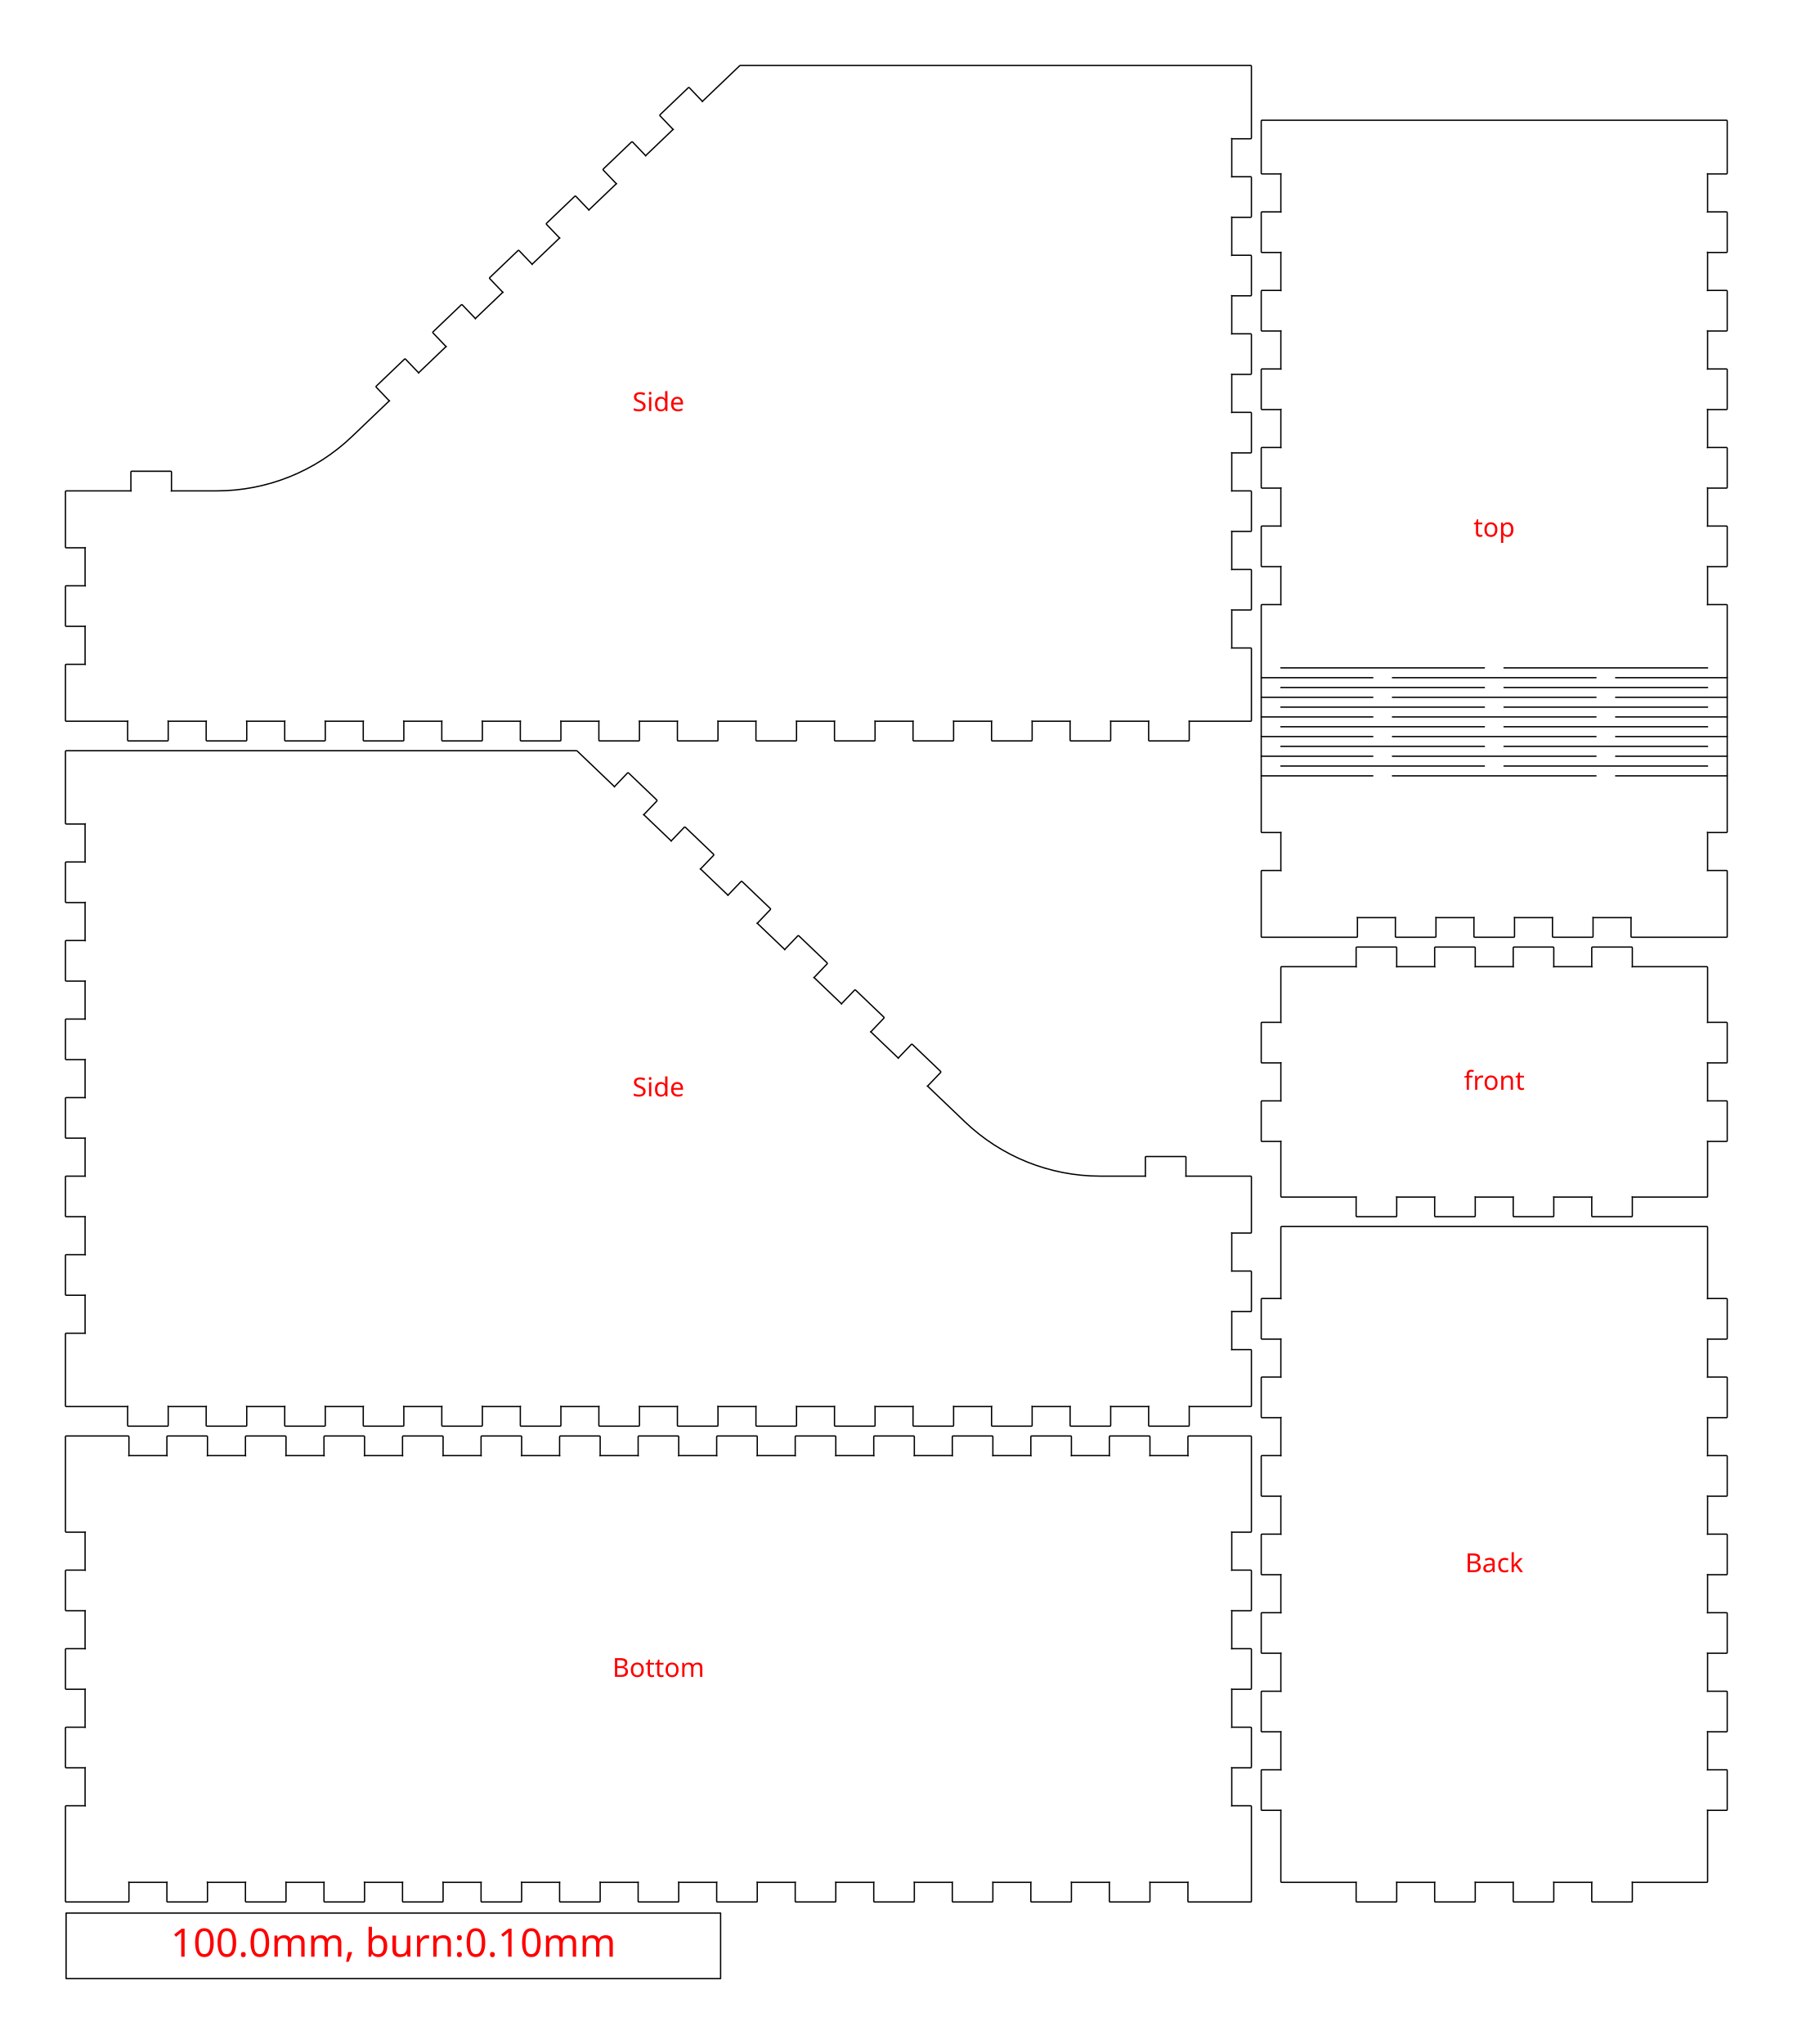
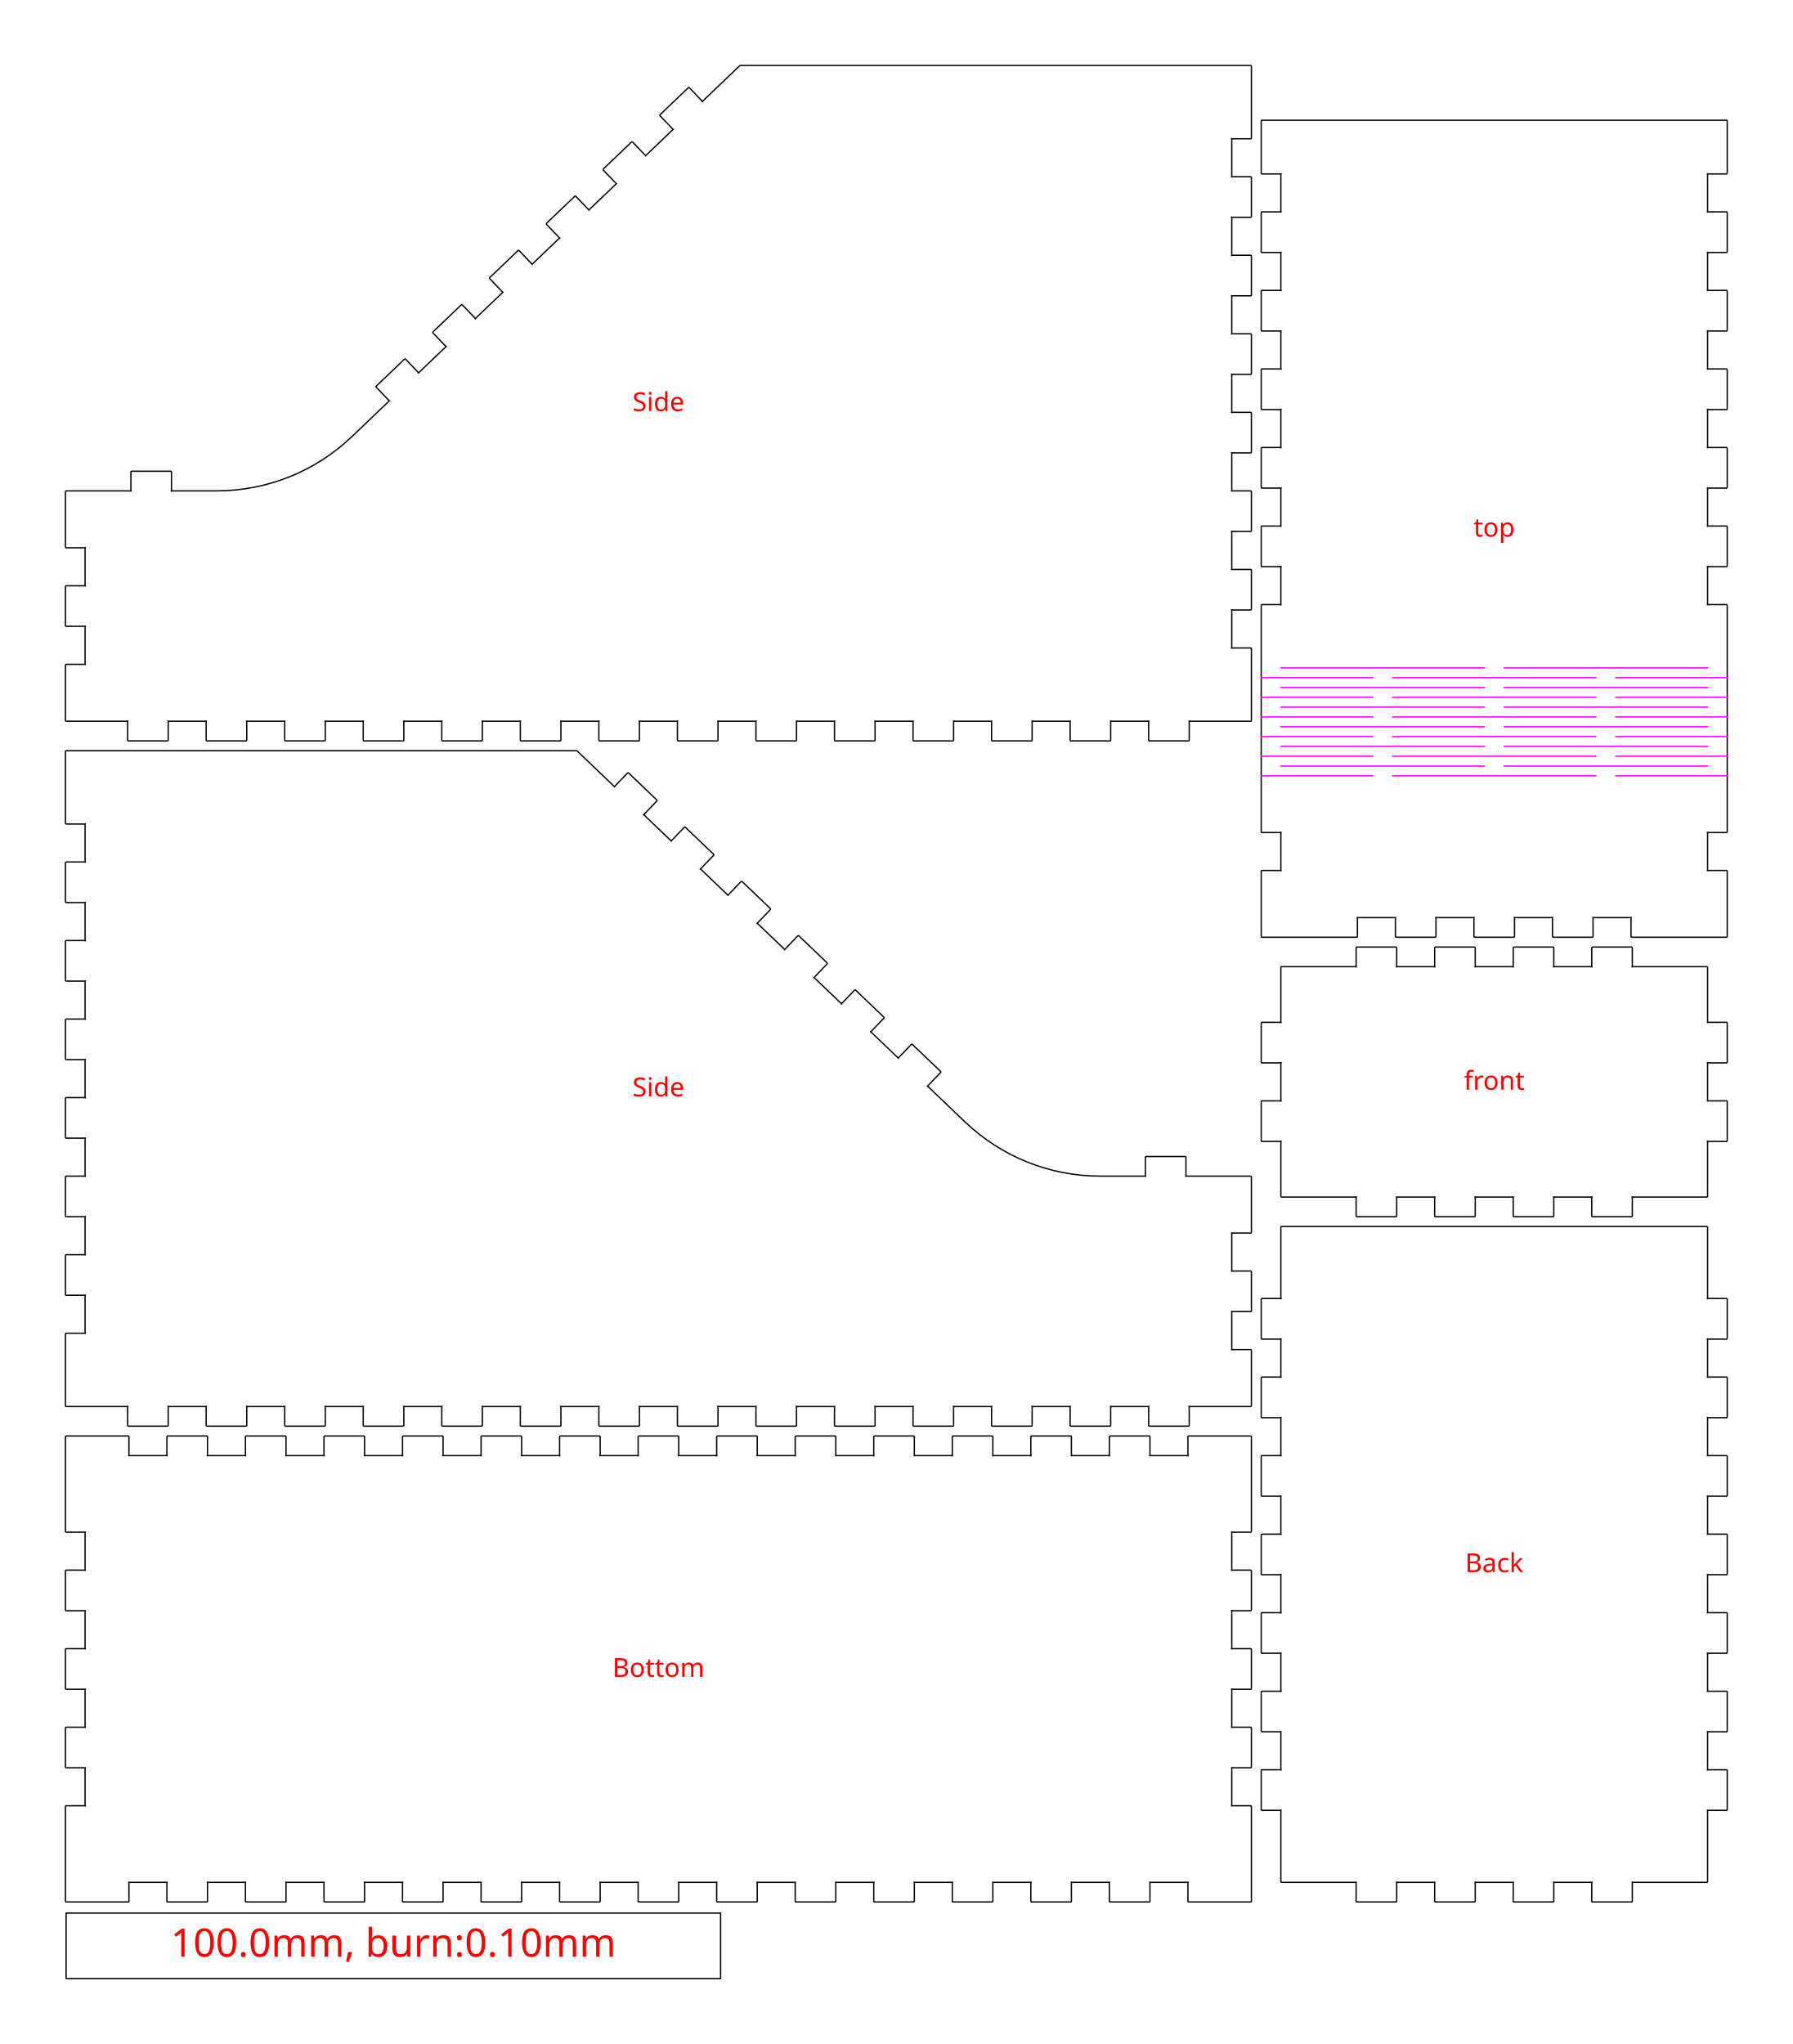
<svg xmlns="http://www.w3.org/2000/svg" height="312.30mm" viewBox="0.0 0.0 273.90 312.30" width="273.90mm">
  <g id="p-0" style="fill:none;stroke-linecap:round;stroke-linejoin:round;">
    <path d="M 10.100 302.300 H 110.100 V 292.300 H 10.100 V 302.300 Z" stroke="rgb(0,0,0)" stroke-width="0.20" />
    <text dominant-baseline="hanging" font-size="6px" style="font-family: sans-serif ; font-weight: normal; font-style: normal; fill: rgb(255,0,0)" text-anchor="middle" transform="matrix( 1.000 0.000 0.000 1.000 60.100 294.300 )">100.0mm, burn:0.10mm</text>
  </g>
  <g id="p-1" style="fill:none;stroke-linecap:round;stroke-linejoin:round;">
    <path d="M 13.100 290.600 H 19.600 C 19.655 290.600 19.700 290.555 19.700 290.500 V 287.600 C 19.700 287.500 19.600 287.600 19.700 287.600 H 25.500 C 25.600 287.600 25.500 287.500 25.500 287.600 V 290.500 C 25.500 290.555 25.545 290.600 25.600 290.600 H 31.600 C 31.655 290.600 31.700 290.555 31.700 290.500 V 287.600 C 31.700 287.500 31.600 287.600 31.700 287.600 H 37.500 C 37.600 287.600 37.500 287.500 37.500 287.600 V 290.500 C 37.500 290.555 37.545 290.600 37.600 290.600 H 43.600 C 43.655 290.600 43.700 290.555 43.700 290.500 V 287.600 C 43.700 287.500 43.600 287.600 43.700 287.600 H 49.500 C 49.600 287.600 49.500 287.500 49.500 287.600 V 290.500 C 49.500 290.555 49.545 290.600 49.600 290.600 H 55.600 C 55.655 290.600 55.700 290.555 55.700 290.500 V 287.600 C 55.700 287.500 55.600 287.600 55.700 287.600 H 61.500 C 61.600 287.600 61.500 287.500 61.500 287.600 V 290.500 C 61.500 290.555 61.545 290.600 61.600 290.600 H 67.600 C 67.655 290.600 67.700 290.555 67.700 290.500 V 287.600 C 67.700 287.500 67.600 287.600 67.700 287.600 H 73.500 C 73.600 287.600 73.500 287.500 73.500 287.600 V 290.500 C 73.500 290.555 73.545 290.600 73.600 290.600 H 79.600 C 79.655 290.600 79.700 290.555 79.700 290.500 V 287.600 C 79.700 287.500 79.600 287.600 79.700 287.600 H 85.500 C 85.600 287.600 85.500 287.500 85.500 287.600 V 290.500 C 85.500 290.555 85.545 290.600 85.600 290.600 H 91.600 C 91.655 290.600 91.700 290.555 91.700 290.500 V 287.600 C 91.700 287.500 91.600 287.600 91.700 287.600 H 97.500 C 97.600 287.600 97.500 287.500 97.500 287.600 V 290.500 C 97.500 290.555 97.545 290.600 97.600 290.600 H 103.600 C 103.655 290.600 103.700 290.555 103.700 290.500 V 287.600 C 103.700 287.500 103.600 287.600 103.700 287.600 H 109.500 C 109.600 287.600 109.500 287.500 109.500 287.600 V 290.500 C 109.500 290.555 109.545 290.600 109.600 290.600 H 115.600 C 115.655 290.600 115.700 290.555 115.700 290.500 V 287.600 C 115.700 287.500 115.600 287.600 115.700 287.600 H 121.500 C 121.600 287.600 121.500 287.500 121.500 287.600 V 290.500 C 121.500 290.555 121.545 290.600 121.600 290.600 H 127.600 C 127.655 290.600 127.700 290.555 127.700 290.500 V 287.600 C 127.700 287.500 127.600 287.600 127.700 287.600 H 133.500 C 133.600 287.600 133.500 287.500 133.500 287.600 V 290.500 C 133.500 290.555 133.545 290.600 133.600 290.600 H 139.600 C 139.655 290.600 139.700 290.555 139.700 290.500 V 287.600 C 139.700 287.500 139.600 287.600 139.700 287.600 H 145.500 C 145.600 287.600 145.500 287.500 145.500 287.600 V 290.500 C 145.500 290.555 145.545 290.600 145.600 290.600 H 151.600 C 151.655 290.600 151.700 290.555 151.700 290.500 V 287.600 C 151.700 287.500 151.600 287.600 151.700 287.600 H 157.500 C 157.600 287.600 157.500 287.500 157.500 287.600 V 290.500 C 157.500 290.555 157.545 290.600 157.600 290.600 H 163.600 C 163.655 290.600 163.700 290.555 163.700 290.500 V 287.600 C 163.700 287.500 163.600 287.600 163.700 287.600 H 169.500 C 169.600 287.600 169.500 287.500 169.500 287.600 V 290.500 C 169.500 290.555 169.545 290.600 169.600 290.600 H 175.600 C 175.655 290.600 175.700 290.555 175.700 290.500 V 287.600 C 175.700 287.500 175.600 287.600 175.700 287.600 H 181.500 C 181.600 287.600 181.500 287.500 181.500 287.600 V 290.500 C 181.500 290.555 181.545 290.600 181.600 290.600 H 188.100 H 191.100 C 191.155 290.600 191.200 290.555 191.200 290.500 V 287.500 V 276.000 C 191.200 275.945 191.155 275.900 191.100 275.900 H 188.200 C 188.100 275.900 188.200 276.000 188.200 275.900 V 270.100 C 188.200 270.000 188.100 270.100 188.200 270.100 H 191.100 C 191.155 270.100 191.200 270.055 191.200 270.000 V 264.000 C 191.200 263.945 191.155 263.900 191.100 263.900 H 188.200 C 188.100 263.900 188.200 264.000 188.200 263.900 V 258.100 C 188.200 258.000 188.100 258.100 188.200 258.100 H 191.100 C 191.155 258.100 191.200 258.055 191.200 258.000 V 252.000 C 191.200 251.945 191.155 251.900 191.100 251.900 H 188.200 C 188.100 251.900 188.200 252.000 188.200 251.900 V 246.100 C 188.200 246.000 188.100 246.100 188.200 246.100 H 191.100 C 191.155 246.100 191.200 246.055 191.200 246.000 V 240.000 C 191.200 239.945 191.155 239.900 191.100 239.900 H 188.200 C 188.100 239.900 188.200 240.000 188.200 239.900 V 234.100 C 188.200 234.000 188.100 234.100 188.200 234.100 H 191.100 C 191.155 234.100 191.200 234.055 191.200 234.000 V 222.500 V 219.500 C 191.200 219.445 191.155 219.400 191.100 219.400 H 188.100 H 181.600 C 181.545 219.400 181.500 219.445 181.500 219.500 V 222.400 C 181.500 222.500 181.600 222.400 181.500 222.400 H 175.700 C 175.600 222.400 175.700 222.500 175.700 222.400 V 219.500 C 175.700 219.445 175.655 219.400 175.600 219.400 H 169.600 C 169.545 219.400 169.500 219.445 169.500 219.500 V 222.400 C 169.500 222.500 169.600 222.400 169.500 222.400 H 163.700 C 163.600 222.400 163.700 222.500 163.700 222.400 V 219.500 C 163.700 219.445 163.655 219.400 163.600 219.400 H 157.600 C 157.545 219.400 157.500 219.445 157.500 219.500 V 222.400 C 157.500 222.500 157.600 222.400 157.500 222.400 H 151.700 C 151.600 222.400 151.700 222.500 151.700 222.400 V 219.500 C 151.700 219.445 151.655 219.400 151.600 219.400 H 145.600 C 145.545 219.400 145.500 219.445 145.500 219.500 V 222.400 C 145.500 222.500 145.600 222.400 145.500 222.400 H 139.700 C 139.600 222.400 139.700 222.500 139.700 222.400 V 219.500 C 139.700 219.445 139.655 219.400 139.600 219.400 H 133.600 C 133.545 219.400 133.500 219.445 133.500 219.500 V 222.400 C 133.500 222.500 133.600 222.400 133.500 222.400 H 127.700 C 127.600 222.400 127.700 222.500 127.700 222.400 V 219.500 C 127.700 219.445 127.655 219.400 127.600 219.400 H 121.600 C 121.545 219.400 121.500 219.445 121.500 219.500 V 222.400 C 121.500 222.500 121.600 222.400 121.500 222.400 H 115.700 C 115.600 222.400 115.700 222.500 115.700 222.400 V 219.500 C 115.700 219.445 115.655 219.400 115.600 219.400 H 109.600 C 109.545 219.400 109.500 219.445 109.500 219.500 V 222.400 C 109.500 222.500 109.600 222.400 109.500 222.400 H 103.700 C 103.600 222.400 103.700 222.500 103.700 222.400 V 219.500 C 103.700 219.445 103.655 219.400 103.600 219.400 H 97.600 C 97.545 219.400 97.500 219.445 97.500 219.500 V 222.400 C 97.500 222.500 97.600 222.400 97.500 222.400 H 91.700 C 91.600 222.400 91.700 222.500 91.700 222.400 V 219.500 C 91.700 219.445 91.655 219.400 91.600 219.400 H 85.600 C 85.545 219.400 85.500 219.445 85.500 219.500 V 222.400 C 85.500 222.500 85.600 222.400 85.500 222.400 H 79.700 C 79.600 222.400 79.700 222.500 79.700 222.400 V 219.500 C 79.700 219.445 79.655 219.400 79.600 219.400 H 73.600 C 73.545 219.400 73.500 219.445 73.500 219.500 V 222.400 C 73.500 222.500 73.600 222.400 73.500 222.400 H 67.700 C 67.600 222.400 67.700 222.500 67.700 222.400 V 219.500 C 67.700 219.445 67.655 219.400 67.600 219.400 H 61.600 C 61.545 219.400 61.500 219.445 61.500 219.500 V 222.400 C 61.500 222.500 61.600 222.400 61.500 222.400 H 55.700 C 55.600 222.400 55.700 222.500 55.700 222.400 V 219.500 C 55.700 219.445 55.655 219.400 55.600 219.400 H 49.600 C 49.545 219.400 49.500 219.445 49.500 219.500 V 222.400 C 49.500 222.500 49.600 222.400 49.500 222.400 H 43.700 C 43.600 222.400 43.700 222.500 43.700 222.400 V 219.500 C 43.700 219.445 43.655 219.400 43.600 219.400 H 37.600 C 37.545 219.400 37.500 219.445 37.500 219.500 V 222.400 C 37.500 222.500 37.600 222.400 37.500 222.400 H 31.700 C 31.600 222.400 31.700 222.500 31.700 222.400 V 219.500 C 31.700 219.445 31.655 219.400 31.600 219.400 H 25.600 C 25.545 219.400 25.500 219.445 25.500 219.500 V 222.400 C 25.500 222.500 25.600 222.400 25.500 222.400 H 19.700 C 19.600 222.400 19.700 222.500 19.700 222.400 V 219.500 C 19.700 219.445 19.655 219.400 19.600 219.400 H 13.100 H 10.100 C 10.045 219.400 10.000 219.445 10.000 219.500 V 222.500 V 234.000 C 10.000 234.055 10.045 234.100 10.100 234.100 H 13.000 C 13.100 234.100 13.000 234.000 13.000 234.100 V 239.900 C 13.000 240.000 13.100 239.900 13.000 239.900 H 10.100 C 10.045 239.900 10.000 239.945 10.000 240.000 V 246.000 C 10.000 246.055 10.045 246.100 10.100 246.100 H 13.000 C 13.100 246.100 13.000 246.000 13.000 246.100 V 251.900 C 13.000 252.000 13.100 251.900 13.000 251.900 H 10.100 C 10.045 251.900 10.000 251.945 10.000 252.000 V 258.000 C 10.000 258.055 10.045 258.100 10.100 258.100 H 13.000 C 13.100 258.100 13.000 258.000 13.000 258.100 V 263.900 C 13.000 264.000 13.100 263.900 13.000 263.900 H 10.100 C 10.045 263.900 10.000 263.945 10.000 264.000 V 270.000 C 10.000 270.055 10.045 270.100 10.100 270.100 H 13.000 C 13.100 270.100 13.000 270.000 13.000 270.100 V 275.900 C 13.000 276.000 13.100 275.900 13.000 275.900 H 10.100 C 10.045 275.900 10.000 275.945 10.000 276.000 V 287.500 V 290.500 C 10.000 290.555 10.045 290.600 10.100 290.600 H 13.100 Z" stroke="rgb(0,0,0)" stroke-width="0.20" />
    <text dominant-baseline="hanging" font-size="4px" style="font-family: sans-serif ; font-weight: normal; font-style: normal; fill: rgb(255,0,0)" text-anchor="middle" transform="matrix( 1.000 0.000 0.000 1.000 100.600 253.100 )">Bottom</text>
  </g>
  <g id="p-2" style="fill:none;stroke-linecap:round;stroke-linejoin:round;">
    <path d="M 13.100 214.900 H 19.500 C 19.600 214.900 19.500 214.800 19.500 214.900 V 217.800 C 19.500 217.855 19.545 217.900 19.600 217.900 H 25.600 C 25.655 217.900 25.700 217.855 25.700 217.800 V 214.900 C 25.700 214.800 25.600 214.900 25.700 214.900 H 31.500 C 31.600 214.900 31.500 214.800 31.500 214.900 V 217.800 C 31.500 217.855 31.545 217.900 31.600 217.900 H 37.600 C 37.655 217.900 37.700 217.855 37.700 217.800 V 214.900 C 37.700 214.800 37.600 214.900 37.700 214.900 H 43.500 C 43.600 214.900 43.500 214.800 43.500 214.900 V 217.800 C 43.500 217.855 43.545 217.900 43.600 217.900 H 49.600 C 49.655 217.900 49.700 217.855 49.700 217.800 V 214.900 C 49.700 214.800 49.600 214.900 49.700 214.900 H 55.500 C 55.600 214.900 55.500 214.800 55.500 214.900 V 217.800 C 55.500 217.855 55.545 217.900 55.600 217.900 H 61.600 C 61.655 217.900 61.700 217.855 61.700 217.800 V 214.900 C 61.700 214.800 61.600 214.900 61.700 214.900 H 67.500 C 67.600 214.900 67.500 214.800 67.500 214.900 V 217.800 C 67.500 217.855 67.545 217.900 67.600 217.900 H 73.600 C 73.655 217.900 73.700 217.855 73.700 217.800 V 214.900 C 73.700 214.800 73.600 214.900 73.700 214.900 H 79.500 C 79.600 214.900 79.500 214.800 79.500 214.900 V 217.800 C 79.500 217.855 79.545 217.900 79.600 217.900 H 85.600 C 85.655 217.900 85.700 217.855 85.700 217.800 V 214.900 C 85.700 214.800 85.600 214.900 85.700 214.900 H 91.500 C 91.600 214.900 91.500 214.800 91.500 214.900 V 217.800 C 91.500 217.855 91.545 217.900 91.600 217.900 H 97.600 C 97.655 217.900 97.700 217.855 97.700 217.800 V 214.900 C 97.700 214.800 97.600 214.900 97.700 214.900 H 103.500 C 103.600 214.900 103.500 214.800 103.500 214.900 V 217.800 C 103.500 217.855 103.545 217.900 103.600 217.900 H 109.600 C 109.655 217.900 109.700 217.855 109.700 217.800 V 214.900 C 109.700 214.800 109.600 214.900 109.700 214.900 H 115.500 C 115.600 214.900 115.500 214.800 115.500 214.900 V 217.800 C 115.500 217.855 115.545 217.900 115.600 217.900 H 121.600 C 121.655 217.900 121.700 217.855 121.700 217.800 V 214.900 C 121.700 214.800 121.600 214.900 121.700 214.900 H 127.500 C 127.600 214.900 127.500 214.800 127.500 214.900 V 217.800 C 127.500 217.855 127.545 217.900 127.600 217.900 H 133.600 C 133.655 217.900 133.700 217.855 133.700 217.800 V 214.900 C 133.700 214.800 133.600 214.900 133.700 214.900 H 139.500 C 139.600 214.900 139.500 214.800 139.500 214.900 V 217.800 C 139.500 217.855 139.545 217.900 139.600 217.900 H 145.600 C 145.655 217.900 145.700 217.855 145.700 217.800 V 214.900 C 145.700 214.800 145.600 214.900 145.700 214.900 H 151.500 C 151.600 214.900 151.500 214.800 151.500 214.900 V 217.800 C 151.500 217.855 151.545 217.900 151.600 217.900 H 157.600 C 157.655 217.900 157.700 217.855 157.700 217.800 V 214.900 C 157.700 214.800 157.600 214.900 157.700 214.900 H 163.500 C 163.600 214.900 163.500 214.800 163.500 214.900 V 217.800 C 163.500 217.855 163.545 217.900 163.600 217.900 H 169.600 C 169.655 217.900 169.700 217.855 169.700 217.800 V 214.900 C 169.700 214.800 169.600 214.900 169.700 214.900 H 175.500 C 175.600 214.900 175.500 214.800 175.500 214.900 V 217.800 C 175.500 217.855 175.545 217.900 175.600 217.900 H 181.600 C 181.655 217.900 181.700 217.855 181.700 217.800 V 214.900 C 181.700 214.800 181.600 214.900 181.700 214.900 H 188.100 H 191.100 C 191.155 214.900 191.200 214.855 191.200 214.800 V 206.300 C 191.200 206.245 191.155 206.200 191.100 206.200 H 188.200 C 188.100 206.200 188.200 206.300 188.200 206.200 V 200.400 C 188.200 200.300 188.100 200.400 188.200 200.400 H 191.100 C 191.155 200.400 191.200 200.355 191.200 200.300 V 194.300 C 191.200 194.245 191.155 194.200 191.100 194.200 H 188.200 C 188.100 194.200 188.200 194.300 188.200 194.200 V 188.400 C 188.200 188.300 188.100 188.400 188.200 188.400 H 191.100 C 191.155 188.400 191.200 188.355 191.200 188.300 V 179.800 C 191.200 179.745 191.155 179.700 191.100 179.700 H 188.100 H 181.200 C 181.100 179.700 181.200 179.800 181.200 179.700 V 176.800 C 181.200 176.745 181.155 176.700 181.100 176.700 H 175.100 C 175.045 176.700 175.000 176.745 175.000 176.800 V 179.700 C 175.000 179.800 175.100 179.700 175.000 179.700 H 168.100 C 164.286 179.700 160.506 178.970 156.966 177.550 C 153.426 176.129 150.190 174.045 147.434 171.408 L 141.722 165.946 C 141.650 165.877 141.653 166.018 141.722 165.946 L 143.727 163.850 C 143.765 163.810 143.764 163.747 143.724 163.709 L 139.388 159.562 C 139.348 159.524 139.284 159.525 139.246 159.565 L 137.242 161.661 C 137.173 161.733 137.314 161.730 137.242 161.661 L 133.050 157.652 C 132.978 157.583 132.981 157.724 133.050 157.652 L 135.055 155.556 C 135.093 155.516 135.091 155.453 135.051 155.415 L 130.715 151.268 C 130.675 151.229 130.612 151.231 130.574 151.271 L 128.570 153.367 C 128.500 153.439 128.642 153.436 128.570 153.367 L 124.378 149.358 C 124.306 149.289 124.309 149.430 124.378 149.358 L 126.382 147.262 C 126.421 147.222 126.419 147.159 126.379 147.121 L 122.043 142.974 C 122.003 142.935 121.940 142.937 121.902 142.977 L 119.897 145.072 C 119.828 145.145 119.970 145.142 119.897 145.072 L 115.706 141.064 C 115.633 140.995 115.637 141.136 115.706 141.064 L 117.710 138.968 C 117.748 138.928 117.747 138.865 117.707 138.826 L 113.371 134.679 C 113.331 134.641 113.268 134.643 113.229 134.683 L 111.225 136.778 C 111.156 136.851 111.297 136.847 111.225 136.778 L 107.033 132.770 C 106.961 132.700 106.964 132.842 107.033 132.770 L 109.038 130.674 C 109.076 130.634 109.075 130.571 109.035 130.532 L 104.699 126.385 C 104.659 126.347 104.595 126.349 104.557 126.388 L 102.553 128.484 C 102.484 128.557 102.625 128.553 102.553 128.484 L 98.361 124.475 C 98.289 124.406 98.292 124.548 98.361 124.475 L 100.366 122.380 C 100.404 122.340 100.402 122.276 100.362 122.238 L 96.026 118.091 C 95.986 118.053 95.923 118.054 95.885 118.094 L 93.881 120.190 C 93.811 120.262 93.953 120.259 93.881 120.190 L 88.169 114.728 C 88.151 114.710 88.126 114.700 88.100 114.700 H 13.100 H 10.100 C 10.045 114.700 10.000 114.745 10.000 114.800 V 125.800 C 10.000 125.855 10.045 125.900 10.100 125.900 H 13.000 C 13.100 125.900 13.000 125.800 13.000 125.900 V 131.700 C 13.000 131.800 13.100 131.700 13.000 131.700 H 10.100 C 10.045 131.700 10.000 131.745 10.000 131.800 V 137.800 C 10.000 137.855 10.045 137.900 10.100 137.900 H 13.000 C 13.100 137.900 13.000 137.800 13.000 137.900 V 143.700 C 13.000 143.800 13.100 143.700 13.000 143.700 H 10.100 C 10.045 143.700 10.000 143.745 10.000 143.800 V 149.800 C 10.000 149.855 10.045 149.900 10.100 149.900 H 13.000 C 13.100 149.900 13.000 149.800 13.000 149.900 V 155.700 C 13.000 155.800 13.100 155.700 13.000 155.700 H 10.100 C 10.045 155.700 10.000 155.745 10.000 155.800 V 161.800 C 10.000 161.855 10.045 161.900 10.100 161.900 H 13.000 C 13.100 161.900 13.000 161.800 13.000 161.900 V 167.700 C 13.000 167.800 13.100 167.700 13.000 167.700 H 10.100 C 10.045 167.700 10.000 167.745 10.000 167.800 V 173.800 C 10.000 173.855 10.045 173.900 10.100 173.900 H 13.000 C 13.100 173.900 13.000 173.800 13.000 173.900 V 179.700 C 13.000 179.800 13.100 179.700 13.000 179.700 H 10.100 C 10.045 179.700 10.000 179.745 10.000 179.800 V 185.800 C 10.000 185.855 10.045 185.900 10.100 185.900 H 13.000 C 13.100 185.900 13.000 185.800 13.000 185.900 V 191.700 C 13.000 191.800 13.100 191.700 13.000 191.700 H 10.100 C 10.045 191.700 10.000 191.745 10.000 191.800 V 197.800 C 10.000 197.855 10.045 197.900 10.100 197.900 H 13.000 C 13.100 197.900 13.000 197.800 13.000 197.900 V 203.700 C 13.000 203.800 13.100 203.700 13.000 203.700 H 10.100 C 10.045 203.700 10.000 203.745 10.000 203.800 V 214.800 C 10.000 214.855 10.045 214.900 10.100 214.900 H 13.100 Z" stroke="rgb(0,0,0)" stroke-width="0.20" />
    <text dominant-baseline="hanging" font-size="4px" style="font-family: sans-serif ; font-weight: normal; font-style: normal; fill: rgb(255,0,0)" text-anchor="middle" transform="matrix( 1.000 0.000 0.000 1.000 100.600 164.400 )">Side</text>
  </g>
  <g id="p-3" style="fill:none;stroke-linecap:round;stroke-linejoin:round;">
    <path d="M 188.100 110.200 H 181.700 C 181.600 110.200 181.700 110.100 181.700 110.200 V 113.100 C 181.700 113.155 181.655 113.200 181.600 113.200 H 175.600 C 175.545 113.200 175.500 113.155 175.500 113.100 V 110.200 C 175.500 110.100 175.600 110.200 175.500 110.200 H 169.700 C 169.600 110.200 169.700 110.100 169.700 110.200 V 113.100 C 169.700 113.155 169.655 113.200 169.600 113.200 H 163.600 C 163.545 113.200 163.500 113.155 163.500 113.100 V 110.200 C 163.500 110.100 163.600 110.200 163.500 110.200 H 157.700 C 157.600 110.200 157.700 110.100 157.700 110.200 V 113.100 C 157.700 113.155 157.655 113.200 157.600 113.200 H 151.600 C 151.545 113.200 151.500 113.155 151.500 113.100 V 110.200 C 151.500 110.100 151.600 110.200 151.500 110.200 H 145.700 C 145.600 110.200 145.700 110.100 145.700 110.200 V 113.100 C 145.700 113.155 145.655 113.200 145.600 113.200 H 139.600 C 139.545 113.200 139.500 113.155 139.500 113.100 V 110.200 C 139.500 110.100 139.600 110.200 139.500 110.200 H 133.700 C 133.600 110.200 133.700 110.100 133.700 110.200 V 113.100 C 133.700 113.155 133.655 113.200 133.600 113.200 H 127.600 C 127.545 113.200 127.500 113.155 127.500 113.100 V 110.200 C 127.500 110.100 127.600 110.200 127.500 110.200 H 121.700 C 121.600 110.200 121.700 110.100 121.700 110.200 V 113.100 C 121.700 113.155 121.655 113.200 121.600 113.200 H 115.600 C 115.545 113.200 115.500 113.155 115.500 113.100 V 110.200 C 115.500 110.100 115.600 110.200 115.500 110.200 H 109.700 C 109.600 110.200 109.700 110.100 109.700 110.200 V 113.100 C 109.700 113.155 109.655 113.200 109.600 113.200 H 103.600 C 103.545 113.200 103.500 113.155 103.500 113.100 V 110.200 C 103.500 110.100 103.600 110.200 103.500 110.200 H 97.700 C 97.600 110.200 97.700 110.100 97.700 110.200 V 113.100 C 97.700 113.155 97.655 113.200 97.600 113.200 H 91.600 C 91.545 113.200 91.500 113.155 91.500 113.100 V 110.200 C 91.500 110.100 91.600 110.200 91.500 110.200 H 85.700 C 85.600 110.200 85.700 110.100 85.700 110.200 V 113.100 C 85.700 113.155 85.655 113.200 85.600 113.200 H 79.600 C 79.545 113.200 79.500 113.155 79.500 113.100 V 110.200 C 79.500 110.100 79.600 110.200 79.500 110.200 H 73.700 C 73.600 110.200 73.700 110.100 73.700 110.200 V 113.100 C 73.700 113.155 73.655 113.200 73.600 113.200 H 67.600 C 67.545 113.200 67.500 113.155 67.500 113.100 V 110.200 C 67.500 110.100 67.600 110.200 67.500 110.200 H 61.700 C 61.600 110.200 61.700 110.100 61.700 110.200 V 113.100 C 61.700 113.155 61.655 113.200 61.600 113.200 H 55.600 C 55.545 113.200 55.500 113.155 55.500 113.100 V 110.200 C 55.500 110.100 55.600 110.200 55.500 110.200 H 49.700 C 49.600 110.200 49.700 110.100 49.700 110.200 V 113.100 C 49.700 113.155 49.655 113.200 49.600 113.200 H 43.600 C 43.545 113.200 43.500 113.155 43.500 113.100 V 110.200 C 43.500 110.100 43.600 110.200 43.500 110.200 H 37.700 C 37.600 110.200 37.700 110.100 37.700 110.200 V 113.100 C 37.700 113.155 37.655 113.200 37.600 113.200 H 31.600 C 31.545 113.200 31.500 113.155 31.500 113.100 V 110.200 C 31.500 110.100 31.600 110.200 31.500 110.200 H 25.700 C 25.600 110.200 25.700 110.100 25.700 110.200 V 113.100 C 25.700 113.155 25.655 113.200 25.600 113.200 H 19.600 C 19.545 113.200 19.500 113.155 19.500 113.100 V 110.200 C 19.500 110.100 19.600 110.200 19.500 110.200 H 13.100 H 10.100 C 10.045 110.200 10.000 110.155 10.000 110.100 V 101.600 C 10.000 101.545 10.045 101.500 10.100 101.500 H 13.000 C 13.100 101.500 13.000 101.600 13.000 101.500 V 95.700 C 13.000 95.600 13.100 95.700 13.000 95.700 H 10.100 C 10.045 95.700 10.000 95.655 10.000 95.600 V 89.600 C 10.000 89.545 10.045 89.500 10.100 89.500 H 13.000 C 13.100 89.500 13.000 89.600 13.000 89.500 V 83.700 C 13.000 83.600 13.100 83.700 13.000 83.700 H 10.100 C 10.045 83.700 10.000 83.655 10.000 83.600 V 75.100 C 10.000 75.045 10.045 75.000 10.100 75.000 H 13.100 H 20.000 C 20.100 75.000 20.000 75.100 20.000 75.000 V 72.100 C 20.000 72.045 20.045 72.000 20.100 72.000 H 26.100 C 26.155 72.000 26.200 72.045 26.200 72.100 V 75.000 C 26.200 75.100 26.100 75.000 26.200 75.000 H 33.100 C 36.914 75.000 40.694 74.270 44.234 72.850 C 47.774 71.429 51.010 69.345 53.766 66.708 L 59.478 61.246 C 59.550 61.177 59.547 61.318 59.478 61.246 L 57.473 59.150 C 57.435 59.110 57.436 59.047 57.476 59.009 L 61.812 54.862 C 61.852 54.824 61.916 54.825 61.954 54.865 L 63.958 56.961 C 64.027 57.033 63.886 57.030 63.958 56.961 L 68.150 52.952 C 68.222 52.883 68.219 53.024 68.150 52.952 L 66.145 50.856 C 66.107 50.816 66.109 50.753 66.149 50.715 L 70.485 46.568 C 70.525 46.529 70.588 46.531 70.626 46.571 L 72.630 48.667 C 72.700 48.739 72.558 48.736 72.630 48.667 L 76.822 44.658 C 76.894 44.589 76.891 44.730 76.822 44.658 L 74.818 42.562 C 74.779 42.522 74.781 42.459 74.821 42.421 L 79.157 38.274 C 79.197 38.235 79.260 38.237 79.298 38.277 L 81.303 40.372 C 81.372 40.445 81.230 40.442 81.303 40.372 L 85.494 36.364 C 85.567 36.295 85.563 36.436 85.494 36.364 L 83.490 34.268 C 83.452 34.228 83.453 34.165 83.493 34.126 L 87.829 29.979 C 87.869 29.941 87.932 29.943 87.971 29.983 L 89.975 32.078 C 90.044 32.151 89.903 32.147 89.975 32.078 L 94.167 28.070 C 94.239 28.000 94.236 28.142 94.167 28.070 L 92.162 25.974 C 92.124 25.934 92.125 25.871 92.165 25.832 L 96.501 21.685 C 96.541 21.647 96.605 21.649 96.643 21.688 L 98.647 23.784 C 98.716 23.857 98.575 23.853 98.647 23.784 L 102.839 19.775 C 102.911 19.706 102.908 19.848 102.839 19.775 L 100.834 17.680 C 100.796 17.640 100.798 17.576 100.838 17.538 L 105.174 13.391 C 105.214 13.353 105.277 13.354 105.315 13.394 L 107.319 15.490 C 107.389 15.562 107.247 15.559 107.319 15.490 L 113.031 10.028 C 113.049 10.010 113.074 10.000 113.100 10.000 H 188.100 H 191.100 C 191.155 10.000 191.200 10.045 191.200 10.100 V 21.100 C 191.200 21.155 191.155 21.200 191.100 21.200 H 188.200 C 188.100 21.200 188.200 21.100 188.200 21.200 V 27.000 C 188.200 27.100 188.100 27.000 188.200 27.000 H 191.100 C 191.155 27.000 191.200 27.045 191.200 27.100 V 33.100 C 191.200 33.155 191.155 33.200 191.100 33.200 H 188.200 C 188.100 33.200 188.200 33.100 188.200 33.200 V 39.000 C 188.200 39.100 188.100 39.000 188.200 39.000 H 191.100 C 191.155 39.000 191.200 39.045 191.200 39.100 V 45.100 C 191.200 45.155 191.155 45.200 191.100 45.200 H 188.200 C 188.100 45.200 188.200 45.100 188.200 45.200 V 51.000 C 188.200 51.100 188.100 51.000 188.200 51.000 H 191.100 C 191.155 51.000 191.200 51.045 191.200 51.100 V 57.100 C 191.200 57.155 191.155 57.200 191.100 57.200 H 188.200 C 188.100 57.200 188.200 57.100 188.200 57.200 V 63.000 C 188.200 63.100 188.100 63.000 188.200 63.000 H 191.100 C 191.155 63.000 191.200 63.045 191.200 63.100 V 69.100 C 191.200 69.155 191.155 69.200 191.100 69.200 H 188.200 C 188.100 69.200 188.200 69.100 188.200 69.200 V 75.000 C 188.200 75.100 188.100 75.000 188.200 75.000 H 191.100 C 191.155 75.000 191.200 75.045 191.200 75.100 V 81.100 C 191.200 81.155 191.155 81.200 191.100 81.200 H 188.200 C 188.100 81.200 188.200 81.100 188.200 81.200 V 87.000 C 188.200 87.100 188.100 87.000 188.200 87.000 H 191.100 C 191.155 87.000 191.200 87.045 191.200 87.100 V 93.100 C 191.200 93.155 191.155 93.200 191.100 93.200 H 188.200 C 188.100 93.200 188.200 93.100 188.200 93.200 V 99.000 C 188.200 99.100 188.100 99.000 188.200 99.000 H 191.100 C 191.155 99.000 191.200 99.045 191.200 99.100 V 110.100 C 191.200 110.155 191.155 110.200 191.100 110.200 H 188.100 Z" stroke="rgb(0,0,0)" stroke-width="0.20" />
    <text dominant-baseline="hanging" font-size="4px" style="font-family: sans-serif ; font-weight: normal; font-style: normal; fill: rgb(255,0,0)" text-anchor="middle" transform="matrix( 1.000 0.000 0.000 1.000 100.600 59.700 )">Side</text>
  </g>
  <g id="p-4" style="fill:none;stroke-linecap:round;stroke-linejoin:round;">
    <path d="M 195.800 287.600 H 207.200 C 207.300 287.600 207.200 287.500 207.200 287.600 V 290.500 C 207.200 290.555 207.245 290.600 207.300 290.600 H 213.300 C 213.355 290.600 213.400 290.555 213.400 290.500 V 287.600 C 213.400 287.500 213.300 287.600 213.400 287.600 H 219.200 C 219.300 287.600 219.200 287.500 219.200 287.600 V 290.500 C 219.200 290.555 219.245 290.600 219.300 290.600 H 225.300 C 225.355 290.600 225.400 290.555 225.400 290.500 V 287.600 C 225.400 287.500 225.300 287.600 225.400 287.600 H 231.200 C 231.300 287.600 231.200 287.500 231.200 287.600 V 290.500 C 231.200 290.555 231.245 290.600 231.300 290.600 H 237.300 C 237.355 290.600 237.400 290.555 237.400 290.500 V 287.600 C 237.400 287.500 237.300 287.600 237.400 287.600 H 243.200 C 243.300 287.600 243.200 287.500 243.200 287.600 V 290.500 C 243.200 290.555 243.245 290.600 243.300 290.600 H 249.300 C 249.355 290.600 249.400 290.555 249.400 290.500 V 287.600 C 249.400 287.500 249.300 287.600 249.400 287.600 H 260.800 C 260.855 287.600 260.900 287.555 260.900 287.500 V 276.600 C 260.900 276.500 260.800 276.600 260.900 276.600 H 263.800 C 263.855 276.600 263.900 276.555 263.900 276.500 V 270.500 C 263.900 270.445 263.855 270.400 263.800 270.400 H 260.900 C 260.800 270.400 260.900 270.500 260.900 270.400 V 264.600 C 260.900 264.500 260.800 264.600 260.900 264.600 H 263.800 C 263.855 264.600 263.900 264.555 263.900 264.500 V 258.500 C 263.900 258.445 263.855 258.400 263.800 258.400 H 260.900 C 260.800 258.400 260.900 258.500 260.900 258.400 V 252.600 C 260.900 252.500 260.800 252.600 260.900 252.600 H 263.800 C 263.855 252.600 263.900 252.555 263.900 252.500 V 246.500 C 263.900 246.445 263.855 246.400 263.800 246.400 H 260.900 C 260.800 246.400 260.900 246.500 260.900 246.400 V 240.600 C 260.900 240.500 260.800 240.600 260.900 240.600 H 263.800 C 263.855 240.600 263.900 240.555 263.900 240.500 V 234.500 C 263.900 234.445 263.855 234.400 263.800 234.400 H 260.900 C 260.800 234.400 260.900 234.500 260.900 234.400 V 228.600 C 260.900 228.500 260.800 228.600 260.900 228.600 H 263.800 C 263.855 228.600 263.900 228.555 263.900 228.500 V 222.500 C 263.900 222.445 263.855 222.400 263.800 222.400 H 260.900 C 260.800 222.400 260.900 222.500 260.900 222.400 V 216.600 C 260.900 216.500 260.800 216.600 260.900 216.600 H 263.800 C 263.855 216.600 263.900 216.555 263.900 216.500 V 210.500 C 263.900 210.445 263.855 210.400 263.800 210.400 H 260.900 C 260.800 210.400 260.900 210.500 260.900 210.400 V 204.600 C 260.900 204.500 260.800 204.600 260.900 204.600 H 263.800 C 263.855 204.600 263.900 204.555 263.900 204.500 V 198.500 C 263.900 198.445 263.855 198.400 263.800 198.400 H 260.900 C 260.800 198.400 260.900 198.500 260.900 198.400 V 187.500 C 260.900 187.445 260.855 187.400 260.800 187.400 H 195.800 C 195.745 187.400 195.700 187.445 195.700 187.500 V 198.400 C 195.700 198.500 195.800 198.400 195.700 198.400 H 192.800 C 192.745 198.400 192.700 198.445 192.700 198.500 V 204.500 C 192.700 204.555 192.745 204.600 192.800 204.600 H 195.700 C 195.800 204.600 195.700 204.500 195.700 204.600 V 210.400 C 195.700 210.500 195.800 210.400 195.700 210.400 H 192.800 C 192.745 210.400 192.700 210.445 192.700 210.500 V 216.500 C 192.700 216.555 192.745 216.600 192.800 216.600 H 195.700 C 195.800 216.600 195.700 216.500 195.700 216.600 V 222.400 C 195.700 222.500 195.800 222.400 195.700 222.400 H 192.800 C 192.745 222.400 192.700 222.445 192.700 222.500 V 228.500 C 192.700 228.555 192.745 228.600 192.800 228.600 H 195.700 C 195.800 228.600 195.700 228.500 195.700 228.600 V 234.400 C 195.700 234.500 195.800 234.400 195.700 234.400 H 192.800 C 192.745 234.400 192.700 234.445 192.700 234.500 V 240.500 C 192.700 240.555 192.745 240.600 192.800 240.600 H 195.700 C 195.800 240.600 195.700 240.500 195.700 240.600 V 246.400 C 195.700 246.500 195.800 246.400 195.700 246.400 H 192.800 C 192.745 246.400 192.700 246.445 192.700 246.500 V 252.500 C 192.700 252.555 192.745 252.600 192.800 252.600 H 195.700 C 195.800 252.600 195.700 252.500 195.700 252.600 V 258.400 C 195.700 258.500 195.800 258.400 195.700 258.400 H 192.800 C 192.745 258.400 192.700 258.445 192.700 258.500 V 264.500 C 192.700 264.555 192.745 264.600 192.800 264.600 H 195.700 C 195.800 264.600 195.700 264.500 195.700 264.600 V 270.400 C 195.700 270.500 195.800 270.400 195.700 270.400 H 192.800 C 192.745 270.400 192.700 270.445 192.700 270.500 V 276.500 C 192.700 276.555 192.745 276.600 192.800 276.600 H 195.700 C 195.800 276.600 195.700 276.500 195.700 276.600 V 287.500 C 195.700 287.555 195.745 287.600 195.800 287.600 Z" stroke="rgb(0,0,0)" stroke-width="0.20" />
    <text dominant-baseline="hanging" font-size="4px" style="font-family: sans-serif ; font-weight: normal; font-style: normal; fill: rgb(255,0,0)" text-anchor="middle" transform="matrix( 1.000 0.000 0.000 1.000 228.300 237.100 )">Back</text>
  </g>
  <g id="p-5" style="fill:none;stroke-linecap:round;stroke-linejoin:round;">
    <path d="M 195.800 182.900 H 207.200 C 207.300 182.900 207.200 182.800 207.200 182.900 V 185.800 C 207.200 185.855 207.245 185.900 207.300 185.900 H 213.300 C 213.355 185.900 213.400 185.855 213.400 185.800 V 182.900 C 213.400 182.800 213.300 182.900 213.400 182.900 H 219.200 C 219.300 182.900 219.200 182.800 219.200 182.900 V 185.800 C 219.200 185.855 219.245 185.900 219.300 185.900 H 225.300 C 225.355 185.900 225.400 185.855 225.400 185.800 V 182.900 C 225.400 182.800 225.300 182.900 225.400 182.900 H 231.200 C 231.300 182.900 231.200 182.800 231.200 182.900 V 185.800 C 231.200 185.855 231.245 185.900 231.300 185.900 H 237.300 C 237.355 185.900 237.400 185.855 237.400 185.800 V 182.900 C 237.400 182.800 237.300 182.900 237.400 182.900 H 243.200 C 243.300 182.900 243.200 182.800 243.200 182.900 V 185.800 C 243.200 185.855 243.245 185.900 243.300 185.900 H 249.300 C 249.355 185.900 249.400 185.855 249.400 185.800 V 182.900 C 249.400 182.800 249.300 182.900 249.400 182.900 H 260.800 C 260.855 182.900 260.900 182.855 260.900 182.800 V 174.400 C 260.900 174.300 260.800 174.400 260.900 174.400 H 263.800 C 263.855 174.400 263.900 174.355 263.900 174.300 V 168.300 C 263.900 168.245 263.855 168.200 263.800 168.200 H 260.900 C 260.800 168.200 260.900 168.300 260.900 168.200 V 162.400 C 260.900 162.300 260.800 162.400 260.900 162.400 H 263.800 C 263.855 162.400 263.900 162.355 263.900 162.300 V 156.300 C 263.900 156.245 263.855 156.200 263.800 156.200 H 260.900 C 260.800 156.200 260.900 156.300 260.900 156.200 V 147.800 C 260.900 147.745 260.855 147.700 260.800 147.700 H 249.400 C 249.300 147.700 249.400 147.800 249.400 147.700 V 144.800 C 249.400 144.745 249.355 144.700 249.300 144.700 H 243.300 C 243.245 144.700 243.200 144.745 243.200 144.800 V 147.700 C 243.200 147.800 243.300 147.700 243.200 147.700 H 237.400 C 237.300 147.700 237.400 147.800 237.400 147.700 V 144.800 C 237.400 144.745 237.355 144.700 237.300 144.700 H 231.300 C 231.245 144.700 231.200 144.745 231.200 144.800 V 147.700 C 231.200 147.800 231.300 147.700 231.200 147.700 H 225.400 C 225.300 147.700 225.400 147.800 225.400 147.700 V 144.800 C 225.400 144.745 225.355 144.700 225.300 144.700 H 219.300 C 219.245 144.700 219.200 144.745 219.200 144.800 V 147.700 C 219.200 147.800 219.300 147.700 219.200 147.700 H 213.400 C 213.300 147.700 213.400 147.800 213.400 147.700 V 144.800 C 213.400 144.745 213.355 144.700 213.300 144.700 H 207.300 C 207.245 144.700 207.200 144.745 207.200 144.800 V 147.700 C 207.200 147.800 207.300 147.700 207.200 147.700 H 195.800 C 195.745 147.700 195.700 147.745 195.700 147.800 V 156.200 C 195.700 156.300 195.800 156.200 195.700 156.200 H 192.800 C 192.745 156.200 192.700 156.245 192.700 156.300 V 162.300 C 192.700 162.355 192.745 162.400 192.800 162.400 H 195.700 C 195.800 162.400 195.700 162.300 195.700 162.400 V 168.200 C 195.700 168.300 195.800 168.200 195.700 168.200 H 192.800 C 192.745 168.200 192.700 168.245 192.700 168.300 V 174.300 C 192.700 174.355 192.745 174.400 192.800 174.400 H 195.700 C 195.800 174.400 195.700 174.300 195.700 174.400 V 182.800 C 195.700 182.855 195.745 182.900 195.800 182.900 Z" stroke="rgb(0,0,0)" stroke-width="0.20" />
    <text dominant-baseline="hanging" font-size="4px" style="font-family: sans-serif ; font-weight: normal; font-style: normal; fill: rgb(255,0,0)" text-anchor="middle" transform="matrix( 1.000 0.000 0.000 1.000 228.300 163.400 )">front</text>
  </g>
  <g id="p-6" style="fill:none;stroke-linecap:round;stroke-linejoin:round;">
    <path d="M 195.800 143.200 H 207.300 C 207.355 143.200 207.400 143.155 207.400 143.100 V 140.200 C 207.400 140.100 207.300 140.200 207.400 140.200 H 213.200 C 213.300 140.200 213.200 140.100 213.200 140.200 V 143.100 C 213.200 143.155 213.245 143.200 213.300 143.200 H 219.300 C 219.355 143.200 219.400 143.155 219.400 143.100 V 140.200 C 219.400 140.100 219.300 140.200 219.400 140.200 H 225.200 C 225.300 140.200 225.200 140.100 225.200 140.200 V 143.100 C 225.200 143.155 225.245 143.200 225.300 143.200 H 231.300 C 231.355 143.200 231.400 143.155 231.400 143.100 V 140.200 C 231.400 140.100 231.300 140.200 231.400 140.200 H 237.200 C 237.300 140.200 237.200 140.100 237.200 140.200 V 143.100 C 237.200 143.155 237.245 143.200 237.300 143.200 H 243.300 C 243.355 143.200 243.400 143.155 243.400 143.100 V 140.200 C 243.400 140.100 243.300 140.200 243.400 140.200 H 249.200 C 249.300 140.200 249.200 140.100 249.200 140.200 V 143.100 C 249.200 143.155 249.245 143.200 249.300 143.200 H 260.800 H 263.800 C 263.855 143.200 263.900 143.155 263.900 143.100 V 140.100 V 133.100 C 263.900 133.045 263.855 133.000 263.800 133.000 H 260.900 C 260.800 133.000 260.900 133.100 260.900 133.000 V 127.200 C 260.900 127.100 260.800 127.200 260.900 127.200 H 263.800 C 263.855 127.200 263.900 127.155 263.900 127.100 V 120.100 V 100.477 V 92.474 C 263.900 92.419 263.855 92.374 263.800 92.374 H 260.900 C 260.800 92.374 260.900 92.474 260.900 92.374 V 86.574 C 260.900 86.474 260.800 86.574 260.900 86.574 H 263.800 C 263.855 86.574 263.900 86.529 263.900 86.474 V 80.474 C 263.900 80.419 263.855 80.374 263.800 80.374 H 260.900 C 260.800 80.374 260.900 80.474 260.900 80.374 V 74.574 C 260.900 74.474 260.800 74.574 260.900 74.574 H 263.800 C 263.855 74.574 263.900 74.529 263.900 74.474 V 68.474 C 263.900 68.419 263.855 68.374 263.800 68.374 H 260.900 C 260.800 68.374 260.900 68.474 260.900 68.374 V 62.574 C 260.900 62.474 260.800 62.574 260.900 62.574 H 263.800 C 263.855 62.574 263.900 62.529 263.900 62.474 V 56.474 C 263.900 56.419 263.855 56.374 263.800 56.374 H 260.900 C 260.800 56.374 260.900 56.474 260.900 56.374 V 50.574 C 260.900 50.474 260.800 50.574 260.900 50.574 H 263.800 C 263.855 50.574 263.900 50.529 263.900 50.474 V 44.474 C 263.900 44.419 263.855 44.374 263.800 44.374 H 260.900 C 260.800 44.374 260.900 44.474 260.900 44.374 V 38.574 C 260.900 38.474 260.800 38.574 260.900 38.574 H 263.800 C 263.855 38.574 263.900 38.529 263.900 38.474 V 32.474 C 263.900 32.419 263.855 32.374 263.800 32.374 H 260.900 C 260.800 32.374 260.900 32.474 260.900 32.374 V 26.574 C 260.900 26.474 260.800 26.574 260.900 26.574 H 263.800 C 263.855 26.574 263.900 26.529 263.900 26.474 V 18.471 C 263.900 18.416 263.855 18.371 263.800 18.371 H 260.800 H 195.800 H 192.800 C 192.745 18.371 192.700 18.416 192.700 18.471 V 26.474 C 192.700 26.529 192.745 26.574 192.800 26.574 H 195.700 C 195.800 26.574 195.700 26.474 195.700 26.574 V 32.374 C 195.700 32.474 195.800 32.374 195.700 32.374 H 192.800 C 192.745 32.374 192.700 32.419 192.700 32.474 V 38.474 C 192.700 38.529 192.745 38.574 192.800 38.574 H 195.700 C 195.800 38.574 195.700 38.474 195.700 38.574 V 44.374 C 195.700 44.474 195.800 44.374 195.700 44.374 H 192.800 C 192.745 44.374 192.700 44.419 192.700 44.474 V 50.474 C 192.700 50.529 192.745 50.574 192.800 50.574 H 195.700 C 195.800 50.574 195.700 50.474 195.700 50.574 V 56.374 C 195.700 56.474 195.800 56.374 195.700 56.374 H 192.800 C 192.745 56.374 192.700 56.419 192.700 56.474 V 62.474 C 192.700 62.529 192.745 62.574 192.800 62.574 H 195.700 C 195.800 62.574 195.700 62.474 195.700 62.574 V 68.374 C 195.700 68.474 195.800 68.374 195.700 68.374 H 192.800 C 192.745 68.374 192.700 68.419 192.700 68.474 V 74.474 C 192.700 74.529 192.745 74.574 192.800 74.574 H 195.700 C 195.800 74.574 195.700 74.474 195.700 74.574 V 80.374 C 195.700 80.474 195.800 80.374 195.700 80.374 H 192.800 C 192.745 80.374 192.700 80.419 192.700 80.474 V 86.474 C 192.700 86.529 192.745 86.574 192.800 86.574 H 195.700 C 195.800 86.574 195.700 86.474 195.700 86.574 V 92.374 C 195.700 92.474 195.800 92.374 195.700 92.374 H 192.800 C 192.745 92.374 192.700 92.419 192.700 92.474 V 100.477 V 120.100 V 127.100 C 192.700 127.155 192.745 127.200 192.800 127.200 H 195.700 C 195.800 127.200 195.700 127.100 195.700 127.200 V 133.000 C 195.700 133.100 195.800 133.000 195.700 133.000 H 192.800 C 192.745 133.000 192.700 133.045 192.700 133.100 V 140.100 V 143.100 C 192.700 143.155 192.745 143.200 192.800 143.200 H 195.800 Z" stroke="rgb(0,0,0)" stroke-width="0.20" />
-     <path d="M 263.900 118.539 H 246.850 M 243.850 118.539 H 212.750 M 209.750 118.539 H 192.700 M 195.700 117.039 H 226.800 M 229.800 117.039 H 260.900 M 263.900 115.539 H 246.850 M 243.850 115.539 H 212.750 M 209.750 115.539 H 192.700 M 195.700 114.039 H 226.800 M 229.800 114.039 H 260.900 M 263.900 112.539 H 246.850 M 243.850 112.539 H 212.750 M 209.750 112.539 H 192.700 M 195.700 111.039 H 226.800 M 229.800 111.039 H 260.900 M 263.900 109.539 H 246.850 M 243.850 109.539 H 212.750 M 209.750 109.539 H 192.700 M 195.700 108.039 H 226.800 M 229.800 108.039 H 260.900 M 263.900 106.539 H 246.850 M 243.850 106.539 H 212.750 M 209.750 106.539 H 192.700 M 195.700 105.039 H 226.800 M 229.800 105.039 H 260.900 M 263.900 103.539 H 246.850 M 243.850 103.539 H 212.750 M 209.750 103.539 H 192.700 M 195.700 102.039 H 226.800 M 229.800 102.039 H 260.900" stroke="rgb(0,0,0)" stroke-width="0.20" />
+     <path d="M 263.900 118.539 H 246.850 M 243.850 118.539 H 212.750 M 209.750 118.539 H 192.700 M 195.700 117.039 H 226.800 M 229.800 117.039 H 260.900 M 263.900 115.539 H 246.850 M 243.850 115.539 H 212.750 M 209.750 115.539 H 192.700 M 195.700 114.039 H 226.800 M 229.800 114.039 H 260.900 M 263.900 112.539 H 246.850 M 243.850 112.539 H 212.750 M 209.750 112.539 H 192.700 M 195.700 111.039 H 226.800 M 229.800 111.039 H 260.900 M 263.900 109.539 H 246.850 M 243.850 109.539 H 212.750 M 209.750 109.539 H 192.700 M 195.700 108.039 H 226.800 M 229.800 108.039 H 260.900 M 263.900 106.539 H 246.850 M 243.850 106.539 H 212.750 M 209.750 106.539 H 192.700 M 195.700 105.039 H 226.800 M 229.800 105.039 H 260.900 M 263.900 103.539 H 246.850 M 243.850 103.539 H 212.750 M 209.750 103.539 H 192.700 M 195.700 102.039 H 226.800 M 229.800 102.039 H 260.900" stroke="rgb(255,0,255)" stroke-width="0.20" />
    <text dominant-baseline="hanging" font-size="4px" style="font-family: sans-serif ; font-weight: normal; font-style: normal; fill: rgb(255,0,0)" text-anchor="middle" transform="matrix( 1.000 0.000 0.000 1.000 228.300 78.885 )">top</text>
  </g>
</svg>
